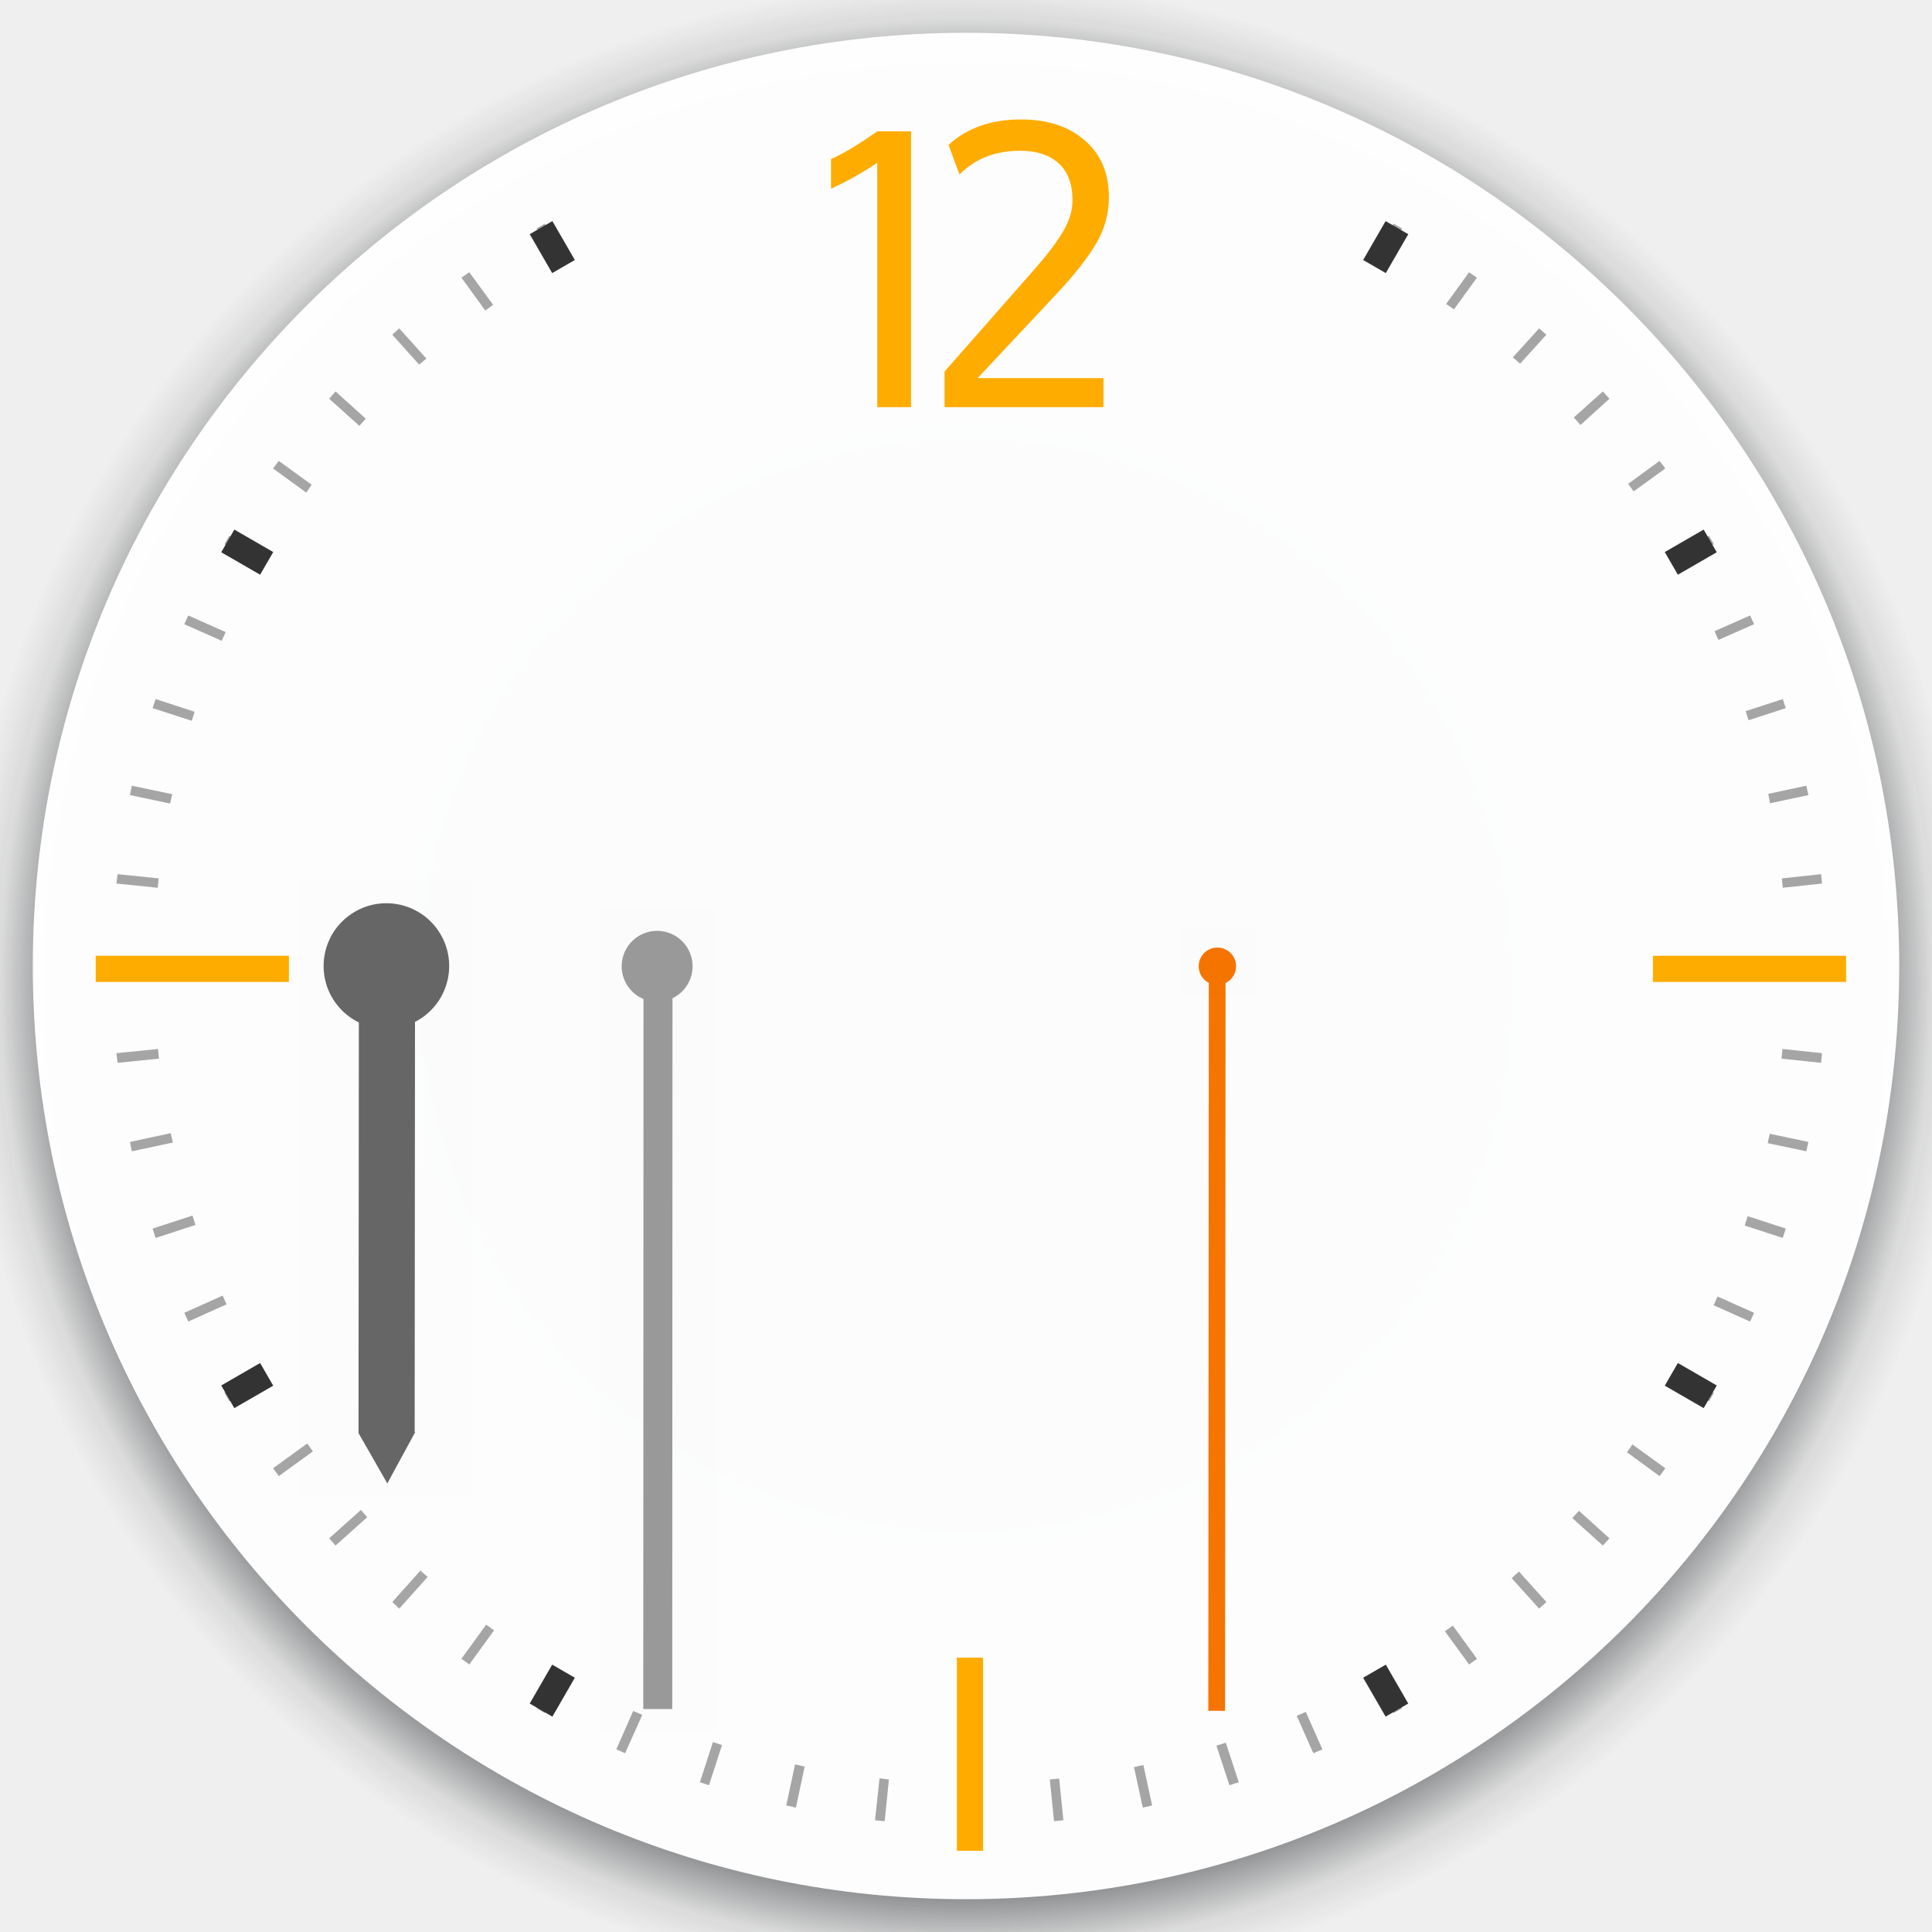
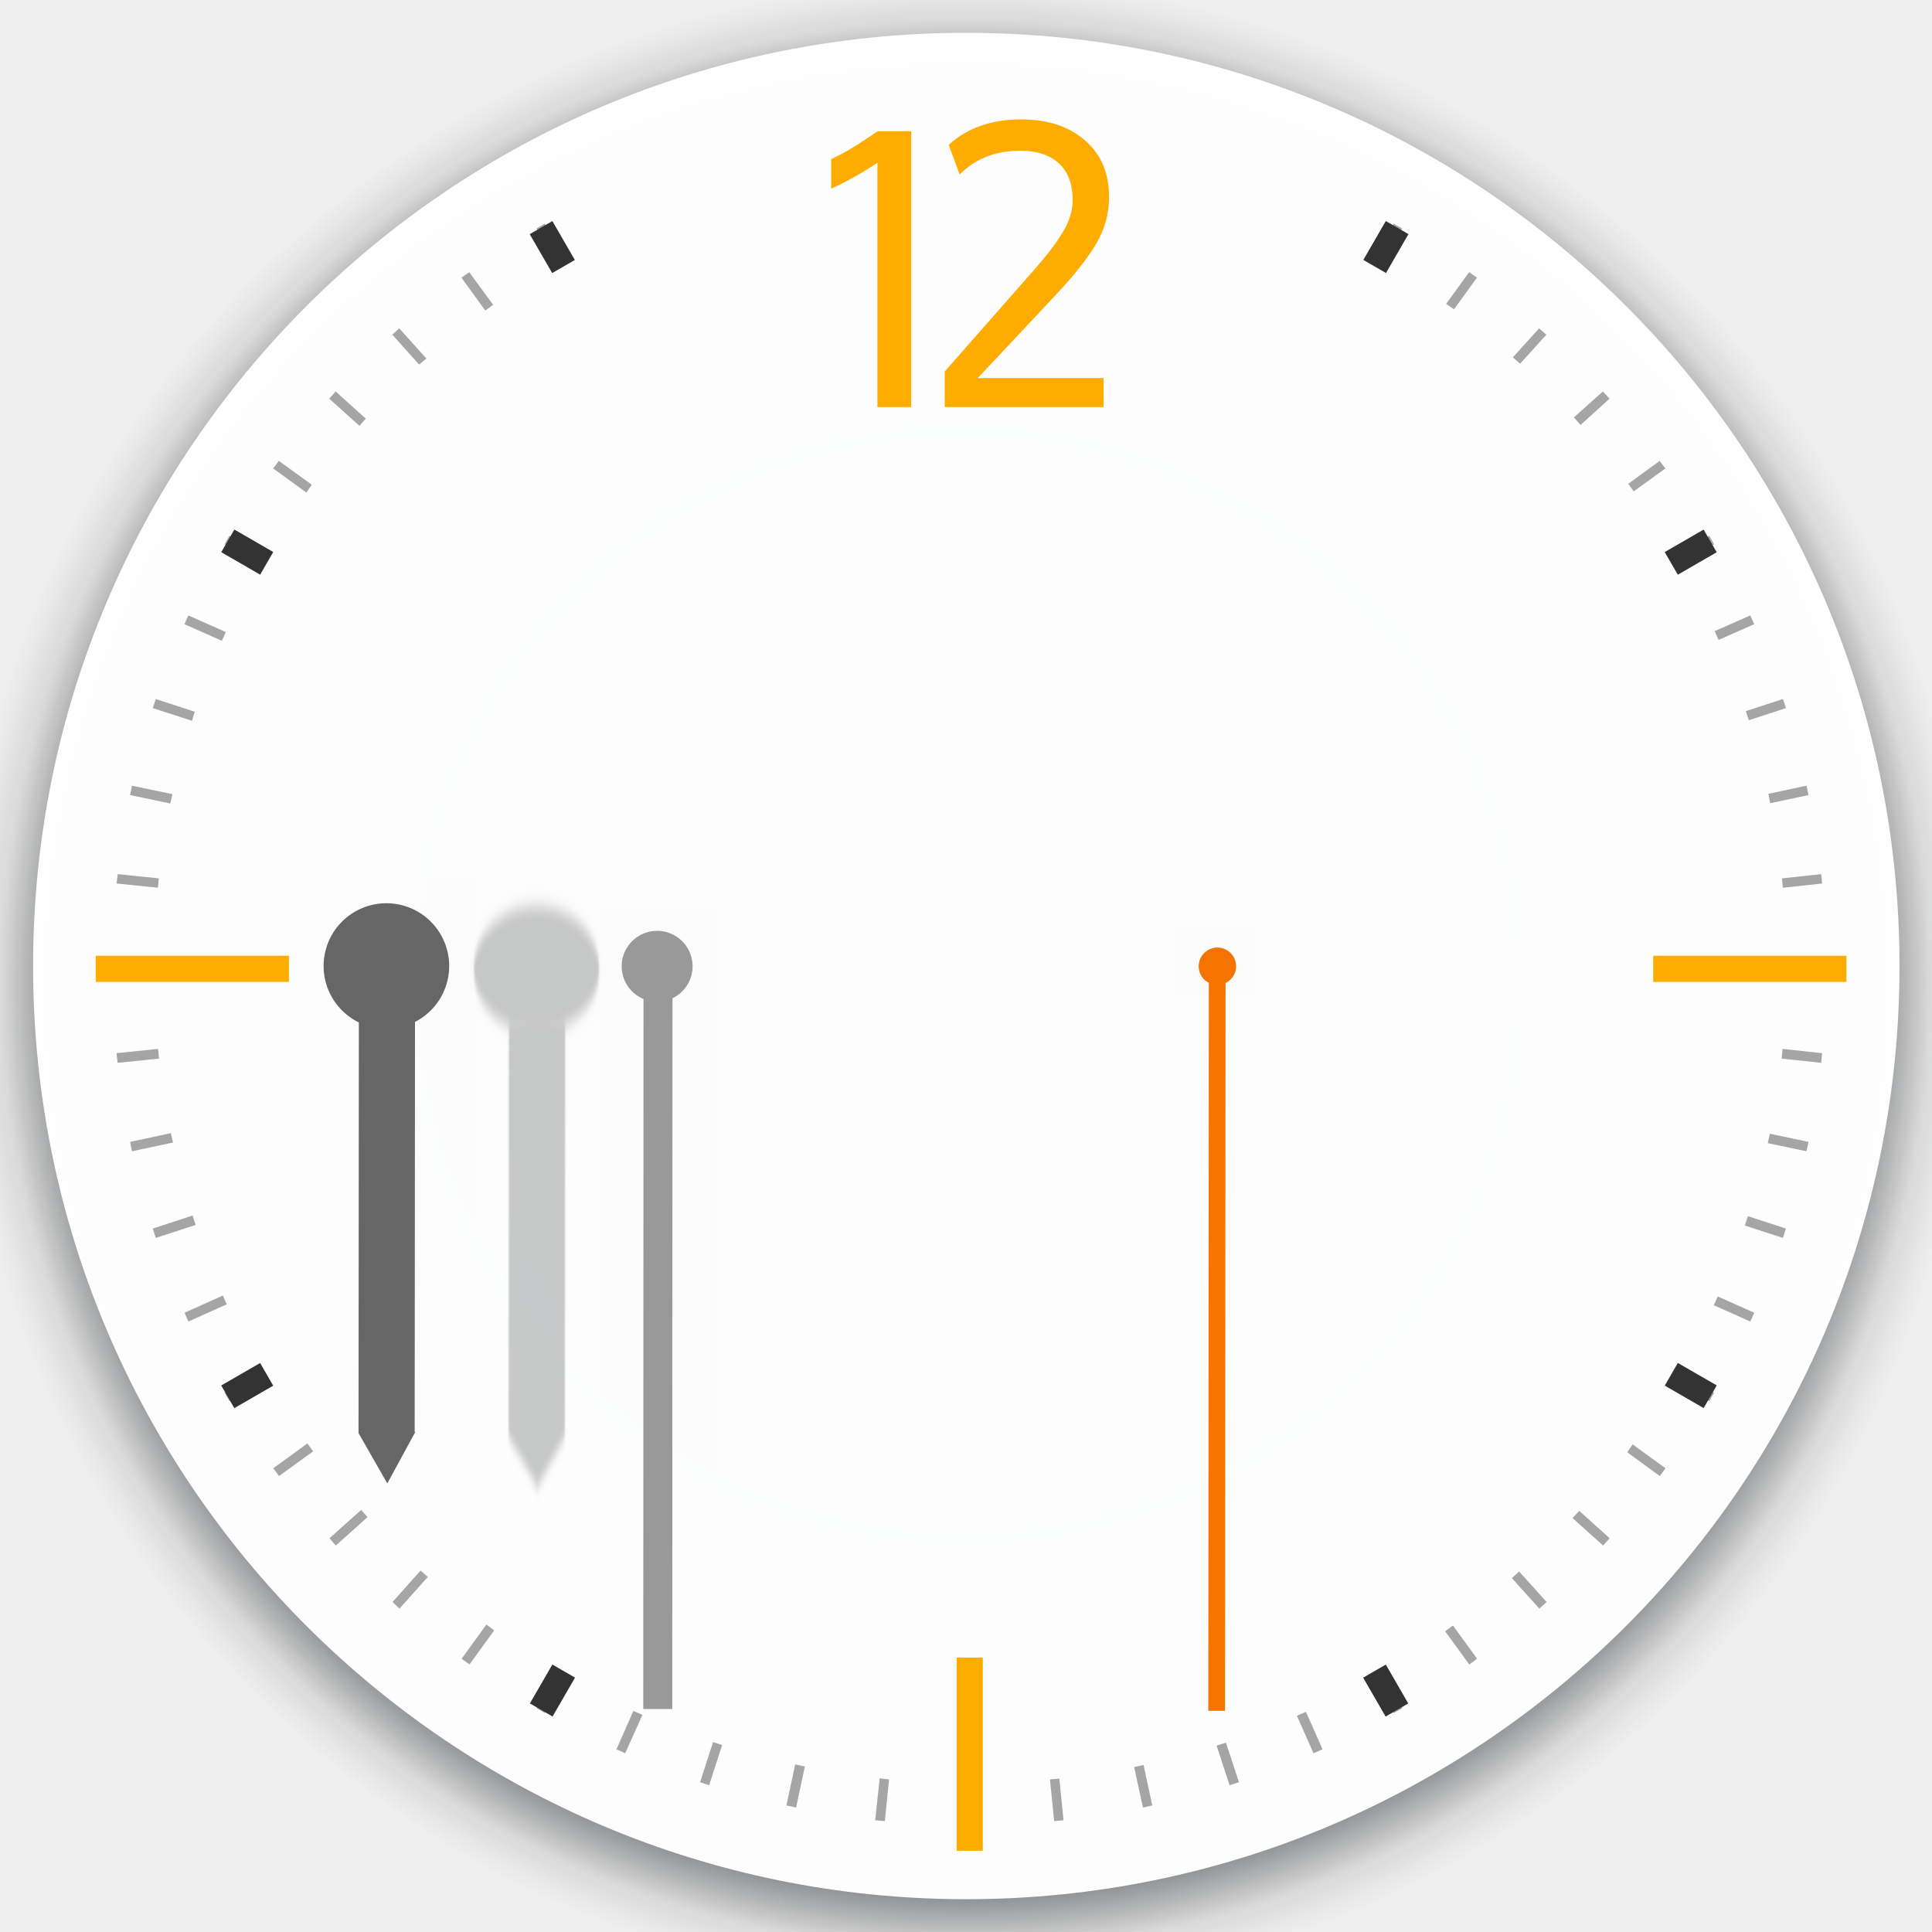
- <svg xmlns="http://www.w3.org/2000/svg" xmlns:xlink="http://www.w3.org/1999/xlink" width="200" height="200" version="1.0" id="svg100">
-   <defs id="defs19">
-     <filter x="-.212" y="-.061" width="1.423" height="1.123" color-interpolation-filters="sRGB" id="filter4">
-       <feGaussianBlur stdDeviation="0.876" id="feGaussianBlur2" />
+ <svg xmlns="http://www.w3.org/2000/svg" width="200" height="200" version="1.0">
+   <defs>
+     <radialGradient id="a" cx="1255.9" cy="382.73" r="96.606" gradientUnits="userSpaceOnUse">
+       <stop stop-color="#232629" offset="0" />
+       <stop stop-color="#232629" stop-opacity=".523" offset=".9" />
+       <stop stop-color="#232629" stop-opacity=".107" offset=".96" />
+       <stop stop-color="#232629" stop-opacity="0" offset="1" />
+     </radialGradient>
+     <filter x="-.212" y="-.061" width="1.423" height="1.123" color-interpolation-filters="sRGB">
+       <feGaussianBlur stdDeviation="0.876" />
    </filter>
-     <filter x="-.103" y="-.059" width="1.206" height="1.118" color-interpolation-filters="sRGB" id="filter8">
-       <feGaussianBlur stdDeviation="0.876" id="feGaussianBlur6" />
+     <filter x="-.103" y="-.059" width="1.206" height="1.118" color-interpolation-filters="sRGB">
+       <feGaussianBlur stdDeviation="0.876" />
    </filter>
-     <radialGradient id="a" cx="1255.9" cy="382.73" r="96.606" gradientUnits="userSpaceOnUse">
-       <stop stop-color="#232629" offset="0" id="stop10" />
-       <stop stop-color="#232629" stop-opacity=".523" offset=".9" id="stop12" />
-       <stop stop-color="#232629" stop-opacity=".107" offset=".96" id="stop14" />
-       <stop stop-color="#232629" stop-opacity="0" offset="1" id="stop16" />
-     </radialGradient>
-     <radialGradient xlink:href="#linearGradient4011" id="radialGradient4671" gradientUnits="userSpaceOnUse" cx="1255.872" cy="382.729" fx="1255.872" fy="382.729" r="96.606" />
-     <linearGradient id="linearGradient4011">
-       <stop style="stop-color:#232629;stop-opacity:1;" offset="0" id="stop4013" />
-       <stop id="stop4019" offset="0.9" style="stop-color:#232629;stop-opacity:0.523;" />
-       <stop style="stop-color:#232629;stop-opacity:0.107;" offset="0.96" id="stop4021" />
-       <stop style="stop-color:#232629;stop-opacity:0;" offset="1" id="stop4015" />
-     </linearGradient>
-     <filter style="color-interpolation-filters:sRGB" id="filter5354-4" x="-0.212" width="1.423" y="-0.061" height="1.123">
-       <feGaussianBlur stdDeviation="0.876" id="feGaussianBlur5356-7" />
+     <filter id="c" x="-.101" y="-.101" width="1.202" height="1.202" color-interpolation-filters="sRGB">
+       <feGaussianBlur stdDeviation="0.548" />
    </filter>
-     <filter style="color-interpolation-filters:sRGB" id="filter5358-1" x="-0.103" width="1.206" y="-0.059" height="1.118">
-       <feGaussianBlur stdDeviation="0.876" id="feGaussianBlur5360-0" />
+     <filter id="b" x="-.224" y="-.027" width="1.448" height="1.054" color-interpolation-filters="sRGB">
+       <feGaussianBlur stdDeviation="0.548" />
    </filter>
  </defs>
-   <g id="ClockFace" transform="translate(-917.4624,-480.017)">
-     <g id="g4323">
-       <rect y="473.017" x="910.462" height="214" width="214" id="rect4069" style="opacity:0.005;fill:#717171;fill-opacity:1;stroke:none" />
-       <circle r="96.606" cy="382.729" cx="1255.872" style="fill:url(#radialGradient4671);fill-opacity:1;stroke:none" id="path4329" transform="matrix(1.076543,0,0,1.076543,-334.5376,169.9925)" />
-       <g id="g4245">
-         <circle r="96.606" cy="382.729" cx="1255.872" transform="translate(-238.4086,197.2873)" style="fill:#ffffff;fill-opacity:0.984;stroke:none" id="path5099" />
-         <g id="g6149" transform="translate(-0.5084997,-0.4121934)">
-           <path style="color:#000000;font-style:normal;font-variant:normal;font-weight:normal;font-stretch:normal;font-size:medium;line-height:normal;font-family:Sans;-inkscape-font-specification:Sans;text-indent:0;text-align:start;text-decoration:none;text-decoration-line:none;letter-spacing:normal;word-spacing:normal;text-transform:none;writing-mode:lr-tb;direction:ltr;baseline-shift:baseline;text-anchor:start;display:inline;overflow:visible;visibility:visible;opacity:0.35;fill:#000000;fill-opacity:1;stroke:none;stroke-width:1px;marker:none;enable-background:accumulate" d="m 974.362,503.58 -0.844,0.5 2.094,3.594 c 0.278,-0.163 0.564,-0.308 0.844,-0.469 z m 87.875,0 -2.031,3.531 c 0.293,0.167 0.585,0.33 0.875,0.5 l 2.031,-3.531 z m -95.687,5.031 -0.812,0.562 2.469,3.406 c 0.269,-0.199 0.541,-0.398 0.813,-0.594 z m 103.5,0 -2.375,3.281 c 0.267,0.192 0.548,0.368 0.812,0.562 l 2.375,-3.281 z m -110.75,5.812 -0.719,0.656 2.781,3.094 c 0.24,-0.219 0.508,-0.408 0.75,-0.625 z m 118,0 -2.719,3 c 0.248,0.221 0.504,0.432 0.75,0.656 l 2.719,-3 z m -124.594,6.531 -0.656,0.75 3.125,2.812 c 0.219,-0.247 0.434,-0.505 0.656,-0.75 z m 131.188,0 -3,2.688 c 0.233,0.255 0.458,0.523 0.687,0.781 l 3,-2.719 z m -137.063,7.188 -0.594,0.781 3.438,2.5 c 0.192,-0.268 0.367,-0.547 0.562,-0.812 z m 142.938,0 -3.25,2.375 c 0.191,0.259 0.375,0.52 0.562,0.781 l 3.281,-2.375 z m -148.063,7.75 -0.5,0.875 3.688,2.125 c 0.166,-0.292 0.331,-0.585 0.5,-0.875 z m 153.188,0 -3.5,2.031 c 0.17,0.29 0.333,0.582 0.5,0.875 l 3.5,-2.031 z m -157.438,8.25 -0.406,0.906 3.875,1.719 c 0.133,-0.305 0.27,-0.603 0.406,-0.906 z m 161.688,0 -3.688,1.625 c 0.136,0.301 0.274,0.603 0.406,0.906 l 3.688,-1.625 z m -165.063,8.656 -0.312,0.938 4.062,1.312 c 0.098,-0.308 0.18,-0.631 0.281,-0.938 z m 168.438,0 -3.844,1.25 c 0.102,0.31 0.214,0.626 0.312,0.938 l 3.844,-1.25 z m -170.906,8.969 -0.188,0.969 4.156,0.875 c 0.066,-0.324 0.149,-0.646 0.219,-0.969 z m 173.344,0 -3.937,0.844 c 0.069,0.321 0.122,0.647 0.187,0.969 l 3.969,-0.844 z m -174.812,9.156 -0.125,0.969 4.281,0.438 c 0.031,-0.322 0.059,-0.648 0.094,-0.969 l -4.25,-0.438 z m 176.344,0 -4.062,0.438 c 0.035,0.321 0.063,0.647 0.094,0.969 l 4.062,-0.438 -0.094,-0.969 z m -172.156,18.094 -4.312,0.438 0.125,1 4.281,-0.438 c -0.037,-0.333 -0.061,-0.666 -0.094,-1 z m 168.156,0 c -0.033,0.334 -0.057,0.667 -0.094,1 l 4.094,0.438 0.094,-1 z m -166.844,8.719 -4.219,0.906 0.188,0.969 4.25,-0.906 c -0.071,-0.322 -0.152,-0.645 -0.219,-0.969 z m 165.531,0.062 c -0.067,0.324 -0.148,0.646 -0.219,0.969 l 4,0.844 0.219,-0.969 z m -163.281,8.469 -4.125,1.344 0.312,0.969 4.125,-1.344 c -0.107,-0.323 -0.209,-0.644 -0.312,-0.969 z m 161,0.062 c -0.104,0.325 -0.205,0.646 -0.313,0.969 l 3.938,1.281 0.312,-0.969 z m -157.875,8.219 -3.969,1.781 0.406,0.906 3.969,-1.781 c -0.138,-0.303 -0.272,-0.601 -0.406,-0.906 z m 154.75,0.094 c -0.134,0.303 -0.269,0.605 -0.406,0.906 l 3.781,1.688 0.406,-0.906 z m -150.75,7.781 -3.813,2.188 0.5,0.875 3.813,-2.188 c -0.17,-0.289 -0.334,-0.584 -0.5,-0.875 z m 146.75,0.094 c -0.168,0.292 -0.329,0.585 -0.5,0.875 l 3.625,2.094 0.5,-0.875 z m -142,7.344 -3.531,2.562 0.594,0.812 3.531,-2.562 c -0.2,-0.27 -0.397,-0.54 -0.594,-0.812 z m 137.187,0.094 c -0.193,0.268 -0.366,0.547 -0.562,0.812 l 3.375,2.469 0.594,-0.812 z m -131.625,6.781 -3.281,2.938 0.656,0.75 3.281,-2.938 c -0.224,-0.246 -0.435,-0.502 -0.656,-0.75 z m 126.094,0.094 c -0.226,0.253 -0.458,0.499 -0.688,0.75 l 3.156,2.844 0.687,-0.75 z m -119.937,6.188 -2.906,3.25 0.719,0.688 2.938,-3.281 c -0.248,-0.221 -0.504,-0.432 -0.75,-0.656 z m 113.719,0.094 c -0.251,0.228 -0.496,0.462 -0.75,0.688 l 2.844,3.156 0.75,-0.688 z m -106.906,5.5 -2.562,3.531 0.812,0.594 2.562,-3.531 c -0.272,-0.195 -0.543,-0.395 -0.812,-0.594 z m 100.062,0.094 c -0.27,0.198 -0.54,0.399 -0.812,0.594 l 2.5,3.438 0.812,-0.594 z m -92.656,4.781 -2.187,3.781 0.844,0.5 2.188,-3.812 c -0.28,-0.16 -0.566,-0.306 -0.844,-0.469 z m 85.25,0.062 c -0.283,0.165 -0.559,0.338 -0.844,0.5 l 2.125,3.719 0.875,-0.5 z m -77.437,4 -1.75,3.969 0.906,0.406 1.781,-3.969 c -0.313,-0.138 -0.626,-0.265 -0.937,-0.406 z m 69.625,0.094 c -0.308,0.139 -0.628,0.271 -0.938,0.406 l 1.719,3.875 0.938,-0.406 z m -61.375,3.125 -1.344,4.156 0.938,0.312 1.344,-4.156 c -0.314,-0.1 -0.625,-0.209 -0.937,-0.312 z m 53.094,0.062 c -0.322,0.106 -0.645,0.21 -0.969,0.312 l 1.344,4.094 0.969,-0.312 z m -44.594,2.25 -0.906,4.25 1,0.219 0.906,-4.25 c -0.334,-0.069 -0.668,-0.146 -1,-0.219 z m 36.062,0.062 c -0.327,0.07 -0.641,0.152 -0.969,0.219 l 0.906,4.188 0.969,-0.219 z m -27.312,1.375 -0.469,4.344 1,0.094 0.438,-4.312 c -0.325,-0.032 -0.645,-0.089 -0.969,-0.125 z m 18.594,0.031 c -0.323,0.035 -0.645,0.062 -0.969,0.094 l 0.437,4.312 0.969,-0.094 z" id="path5480" />
-         </g>
-         <g transform="translate(-283.7323,123.3106)" id="g5157">
-           <g style="font-style:normal;font-variant:normal;font-weight:normal;font-stretch:normal;font-size:40px;line-height:125%;font-family:Oxygen;-inkscape-font-specification:Oxygen;text-align:start;letter-spacing:0px;word-spacing:0px;writing-mode:lr-tb;text-anchor:start;fill:#232629;fill-opacity:0.443;stroke:none;filter:url(#filter5354-4)" id="text4522" />
-           <g style="font-style:normal;font-variant:normal;font-weight:normal;font-stretch:normal;font-size:40px;line-height:125%;font-family:Oxygen;-inkscape-font-specification:Oxygen;text-align:start;letter-spacing:0px;word-spacing:0px;writing-mode:lr-tb;text-anchor:start;fill:#3daee9;fill-opacity:1;stroke:none" id="text5149" />
-           <g style="font-style:normal;font-variant:normal;font-weight:normal;font-stretch:normal;font-size:40px;line-height:125%;font-family:Oxygen;-inkscape-font-specification:Oxygen;text-align:start;letter-spacing:0px;word-spacing:0px;writing-mode:lr-tb;text-anchor:start;fill:#232629;fill-opacity:0.443;stroke:none;filter:url(#filter5358-1)" id="text4526" />
-           <g style="font-style:normal;font-variant:normal;font-weight:normal;font-stretch:normal;font-size:40px;line-height:125%;font-family:Oxygen;-inkscape-font-specification:Oxygen;text-align:start;letter-spacing:0px;word-spacing:0px;writing-mode:lr-tb;text-anchor:start;fill:#3daee9;fill-opacity:1;stroke:none" id="text5153" transform="translate(0,6)">
-             <path id="path6197" d="m 1306.887,363.071 c 2.747,3e-5 4.948,0.723 6.601,2.168 1.667,1.432 2.5,3.392 2.5,5.879 0,1.693 -0.436,3.288 -1.309,4.785 -0.872,1.484 -2.213,3.197 -4.023,5.137 l -8.262,8.809 h 13.027 v 3.008 h -16.445 v -3.691 l 9.395,-10.684 c 1.276,-1.458 2.233,-2.728 2.871,-3.809 0.651,-1.094 0.977,-2.174 0.977,-3.242 0,-1.667 -0.475,-2.936 -1.426,-3.809 -0.951,-0.872 -2.285,-1.309 -4.004,-1.309 -2.552,2e-5 -4.642,0.82 -6.269,2.461 l -1.133,-3.066 c 1.914,-1.758 4.414,-2.637 7.5,-2.637 m -14.88,1.23 h 3.496 v 28.555 h -3.496 v -25.293 c -1.601,1.068 -3.197,1.96 -4.785,2.676 v -3.066 c 1.25,-0.547 2.845,-1.504 4.785,-2.871" style="fill:#FFAC00;fill-opacity:1" />
-           </g>
-         </g>
-         <rect style="fill:#FFAC00;fill-opacity:1;stroke:none" id="rect5442" width="20" height="2.709" x="927.371" y="578.959" />
-         <rect y="578.959" x="1088.57" height="2.709" width="20" id="rect5446" style="fill:#FFAC00;fill-opacity:1;stroke:none" />
-         <rect transform="rotate(90)" style="fill:#FFAC00;fill-opacity:1;stroke:none" id="rect5448" width="20" height="2.709" x="651.614" y="-1019.226" />
-         <g id="g6073" transform="translate(-0.5084997,-0.4121934)">
-           <path id="path6063" style="fill:#333333;fill-opacity:1;stroke:none" d="m 1090.307,537.577 4.027,-2.325 1.355,2.346 -4.027,2.325 z m -149.435,86.276 4.027,-2.325 1.355,2.346 -4.027,2.325 z" />
-           <path d="m 1059.083,507.345 2.325,-4.027 2.346,1.355 -2.325,4.027 z m -86.276,149.435 2.325,-4.027 2.346,1.355 -2.325,4.027 z" style="fill:#333333;fill-opacity:1;stroke:none" id="path6065" />
-           <path id="path6067" style="fill:#333333;fill-opacity:1;stroke:none" d="m 944.9,539.923 -4.027,-2.325 1.355,-2.346 4.027,2.325 z m 149.435,86.276 -4.027,-2.325 1.355,-2.346 4.027,2.325 z" />
-           <path d="m 975.132,508.699 -2.325,-4.027 2.346,-1.355 2.325,4.027 z m 86.276,149.435 -2.325,-4.027 2.346,-1.355 2.325,4.027 z" style="fill:#333333;fill-opacity:1;stroke:none" id="path6069" />
-         </g>
+   <g id="ClockFace" transform="translate(-917.46 -480.02)">
+     <rect x="910.46" y="473.02" width="214" height="214" fill="#717171" opacity=".005" />
+     <circle transform="matrix(1.0765 0 0 1.0765 -334.54 169.99)" cx="1255.9" cy="382.73" r="96.606" fill="url(#a)" />
+     <circle transform="translate(-238.41 197.29)" cx="1255.9" cy="382.73" r="96.606" fill="#fff" fill-opacity=".984" />
+     <g transform="translate(-.5085 -.41219)">
+       <path d="m974.36 503.58-0.844 0.5 2.094 3.594c0.278-0.163 0.564-0.308 0.844-0.469zm87.875 0-2.031 3.531c0.293 0.167 0.585 0.33 0.875 0.5l2.031-3.531zm-95.687 5.031-0.812 0.562 2.469 3.406c0.269-0.199 0.541-0.398 0.813-0.594zm103.5 0-2.375 3.281c0.267 0.192 0.548 0.368 0.812 0.562l2.375-3.281zm-110.75 5.812-0.719 0.656 2.781 3.094c0.24-0.219 0.508-0.408 0.75-0.625zm118 0-2.719 3c0.248 0.221 0.504 0.432 0.75 0.656l2.719-3zm-124.59 6.531-0.656 0.75 3.125 2.812c0.219-0.247 0.434-0.505 0.656-0.75zm131.19 0-3 2.688c0.233 0.255 0.458 0.523 0.687 0.781l3-2.719zm-137.06 7.188-0.594 0.781 3.438 2.5c0.192-0.268 0.367-0.547 0.562-0.812zm142.94 0-3.25 2.375c0.191 0.259 0.375 0.52 0.562 0.781l3.281-2.375zm-148.06 7.75-0.5 0.875 3.688 2.125c0.166-0.292 0.331-0.585 0.5-0.875zm153.19 0-3.5 2.031c0.17 0.29 0.333 0.582 0.5 0.875l3.5-2.031zm-157.44 8.25-0.406 0.906 3.875 1.719c0.133-0.305 0.27-0.603 0.406-0.906zm161.69 0-3.688 1.625c0.136 0.301 0.274 0.603 0.406 0.906l3.688-1.625zm-165.06 8.656-0.312 0.938 4.062 1.312c0.098-0.308 0.18-0.631 0.281-0.938zm168.44 0-3.844 1.25c0.102 0.31 0.214 0.626 0.312 0.938l3.844-1.25zm-170.91 8.969-0.188 0.969 4.156 0.875c0.066-0.324 0.149-0.646 0.219-0.969zm173.34 0-3.937 0.844c0.069 0.321 0.122 0.647 0.187 0.969l3.969-0.844zm-174.81 9.156-0.125 0.969 4.281 0.438c0.031-0.322 0.059-0.648 0.094-0.969l-4.25-0.438zm176.34 0-4.062 0.438c0.035 0.321 0.063 0.647 0.094 0.969l4.062-0.438-0.094-0.969zm-172.16 18.094-4.312 0.438 0.125 1 4.281-0.438c-0.037-0.333-0.061-0.666-0.094-1zm168.16 0c-0.033 0.334-0.057 0.667-0.094 1l4.094 0.438 0.094-1zm-166.84 8.719-4.219 0.906 0.188 0.969 4.25-0.906c-0.071-0.322-0.152-0.645-0.219-0.969zm165.53 0.062c-0.067 0.324-0.148 0.646-0.219 0.969l4 0.844 0.219-0.969zm-163.28 8.469-4.125 1.344 0.312 0.969 4.125-1.344c-0.107-0.323-0.209-0.644-0.312-0.969zm161 0.062c-0.104 0.325-0.205 0.646-0.313 0.969l3.938 1.281 0.312-0.969zm-157.87 8.219-3.969 1.781 0.406 0.906 3.969-1.781c-0.138-0.303-0.272-0.601-0.406-0.906zm154.75 0.094c-0.134 0.303-0.269 0.605-0.406 0.906l3.781 1.688 0.406-0.906zm-150.75 7.781-3.813 2.188 0.5 0.875 3.813-2.188c-0.17-0.289-0.334-0.584-0.5-0.875zm146.75 0.094c-0.168 0.292-0.329 0.585-0.5 0.875l3.625 2.094 0.5-0.875zm-142 7.344-3.531 2.562 0.594 0.812 3.531-2.562c-0.2-0.27-0.397-0.54-0.594-0.812zm137.19 0.094c-0.193 0.268-0.366 0.547-0.562 0.812l3.375 2.469 0.594-0.812zm-131.62 6.781-3.281 2.938 0.656 0.75 3.281-2.938c-0.224-0.246-0.435-0.502-0.656-0.75zm126.09 0.094c-0.226 0.253-0.458 0.499-0.688 0.75l3.156 2.844 0.687-0.75zm-119.94 6.188-2.906 3.25 0.719 0.688 2.938-3.281c-0.248-0.221-0.504-0.432-0.75-0.656zm113.72 0.094c-0.251 0.228-0.496 0.462-0.75 0.688l2.844 3.156 0.75-0.688zm-106.91 5.5-2.562 3.531 0.812 0.594 2.562-3.531c-0.272-0.195-0.543-0.395-0.812-0.594zm100.06 0.094c-0.27 0.198-0.54 0.399-0.812 0.594l2.5 3.438 0.812-0.594zm-92.656 4.781-2.187 3.781 0.844 0.5 2.188-3.812c-0.28-0.16-0.566-0.306-0.844-0.469zm85.25 0.062c-0.283 0.165-0.559 0.338-0.844 0.5l2.125 3.719 0.875-0.5zm-77.437 4-1.75 3.969 0.906 0.406 1.781-3.969c-0.313-0.138-0.626-0.265-0.937-0.406zm69.625 0.094c-0.308 0.139-0.628 0.271-0.938 0.406l1.719 3.875 0.938-0.406zm-61.375 3.125-1.344 4.156 0.938 0.312 1.344-4.156c-0.314-0.1-0.625-0.209-0.937-0.312zm53.094 0.062c-0.322 0.106-0.645 0.21-0.969 0.312l1.344 4.094 0.969-0.312zm-44.594 2.25-0.906 4.25 1 0.219 0.906-4.25c-0.334-0.069-0.668-0.146-1-0.219zm36.062 0.062c-0.327 0.07-0.641 0.152-0.969 0.219l0.906 4.188 0.969-0.219zm-27.312 1.375-0.469 4.344 1 0.094 0.438-4.312c-0.325-0.032-0.645-0.089-0.969-0.125zm18.594 0.031c-0.323 0.035-0.645 0.062-0.969 0.094l0.437 4.312 0.969-0.094z" color="#000000" opacity=".35" style="text-decoration-line:none;text-indent:0;text-transform:none" />
+     </g>
+     <g transform="translate(-283.73 123.31)">
+       <g transform="translate(0,6)" fill="#3daee9">
+         <path d="m1306.9 363.07c2.747 3e-5 4.948 0.723 6.601 2.168 1.667 1.432 2.5 3.392 2.5 5.879 0 1.693-0.436 3.288-1.309 4.785-0.872 1.484-2.213 3.197-4.023 5.137l-8.262 8.809h13.027v3.008h-16.445v-3.691l9.395-10.684c1.276-1.458 2.233-2.728 2.871-3.809 0.651-1.094 0.977-2.175 0.977-3.242 0-1.667-0.475-2.936-1.426-3.809-0.951-0.872-2.285-1.309-4.004-1.309-2.552 2e-5 -4.642 0.82-6.269 2.461l-1.133-3.066c1.914-1.758 4.414-2.637 7.5-2.637m-14.88 1.23h3.496v28.555h-3.496v-25.293c-1.601 1.068-3.197 1.96-4.785 2.676v-3.066c1.25-0.547 2.845-1.504 4.785-2.871" fill="#FFAC00" />
      </g>
-       <g id="text5629" style="font-style:normal;font-variant:normal;font-weight:normal;font-stretch:normal;font-size:12px;line-height:125%;font-family:Pristina;-inkscape-font-specification:Pristina;text-align:center;letter-spacing:0px;word-spacing:0px;text-anchor:middle;fill:#575757;fill-opacity:1;stroke:none" />
+     </g>
+     <g fill="#FFAC00">
+       <rect x="927.37" y="578.96" width="20" height="2.709" />
+       <rect x="1088.6" y="578.96" width="20" height="2.709" />
+       <rect transform="rotate(90)" x="651.61" y="-1019.2" width="20" height="2.709" />
+     </g>
+     <g transform="translate(-.5085 -.41219)" fill="#333">
+       <path d="m1090.3 537.58 4.027-2.325 1.355 2.346-4.027 2.325zm-149.43 86.276 4.027-2.325 1.355 2.346-4.027 2.325z" />
+       <path d="m1059.1 507.34 2.325-4.027 2.346 1.355-2.325 4.027zm-86.276 149.43 2.325-4.027 2.346 1.355-2.325 4.027z" />
+       <path d="m944.9 539.92-4.027-2.325 1.355-2.346 4.027 2.325zm149.43 86.276-4.027-2.325 1.355-2.346 4.027 2.325z" />
+       <path d="m975.13 508.7-2.325-4.027 2.346-1.355 2.325 4.027zm86.276 149.43-2.325-4.027 2.346-1.355 2.325 4.027z" />
    </g>
  </g>
  <g id="HourHand" transform="matrix(-.60001 -.79999 .79999 -.60001 185.53 1262.7)">
-     <rect transform="matrix(-.60001 .79999 -.79999 -.60001 1122.7 607.62)" x="33" y="91" width="18" height="64" fill="#232629" fill-opacity=".604" opacity=".01" id="rect56" />
-     <path d="m980.52 549.89-5.955-0.742 2.521 5.509 0.036-0.051 34.481 25.905 3.422-4.699-34.481-25.905z" fill="#f9f9f9" id="path58" style="fill:#666666" />
-     <path transform="translate(-753.93 199.18)" d="m1777.9 382.03a6.5 6.5 0 0 1-6.499 6.499 6.5 6.5 0 0 1-6.5-6.499 6.5 6.5 0 0 1 6.5-6.5 6.5 6.5 0 0 1 6.499 6.5z" fill="#f9f9f9" id="path60" style="fill:#666666" />
+     <rect transform="matrix(-.60001 .79999 -.79999 -.60001 1122.7 607.62)" x="33" y="91" width="18" height="64" fill="#232629" fill-opacity=".604" opacity=".01" />
+     <path d="m980.52 549.89-5.955-0.742 2.521 5.509 0.036-0.051 34.481 25.905 3.422-4.699-34.481-25.905z" fill="#666" />
+     <path transform="translate(-753.93 199.18)" d="m1777.9 382.03a6.5 6.5 0 0 1-6.499 6.499 6.5 6.5 0 0 1-6.5-6.499 6.5 6.5 0 0 1 6.5-6.5 6.5 6.5 0 0 1 6.499 6.5z" fill="#666" />
  </g>
  <g id="MinuteHand" transform="matrix(-.5033 .86411 -.86411 -.5033 1082.4 -486.66)">
-     <rect transform="matrix(-.5033 -.86411 .86411 -.5033 966.28 692.06)" x="64" y="94" width="12" height="85" fill="#232629" fill-opacity=".604" opacity=".01" id="rect63" />
-     <path transform="matrix(.86427 -.50302 .50302 .86427 0 0)" d="m588.17 1012.6 75.736 7e-4v3l-75.736-7e-4z" fill="#999" id="path65" />
-     <path transform="matrix(.56475 0 0 .56475 17.104 365.5)" d="m1777.9 382.03a6.5 6.5 0 0 1-6.499 6.499 6.5 6.5 0 0 1-6.5-6.499 6.5 6.5 0 0 1 6.5-6.5 6.5 6.5 0 0 1 6.499 6.5z" fill="#999" id="path67" />
+     <rect transform="matrix(-.5033 -.86411 .86411 -.5033 966.28 692.06)" x="64" y="94" width="12" height="85" fill="#232629" fill-opacity=".604" opacity=".01" />
+     <path transform="matrix(.86427 -.50302 .50302 .86427 0 0)" d="m588.17 1012.6 75.736 7e-4v3l-75.736-7e-4z" fill="#999" />
+     <path transform="matrix(.56475 0 0 .56475 17.104 365.5)" d="m1777.9 382.03a6.5 6.5 0 0 1-6.499 6.499 6.5 6.5 0 0 1-6.5-6.499 6.5 6.5 0 0 1 6.5-6.5 6.5 6.5 0 0 1 6.499 6.5z" fill="#999" />
  </g>
  <g id="SecondHand" transform="matrix(-.50062 .86567 -.86567 -.50062 1138.5 -489.72)">
-     <rect transform="matrix(.86603 -.5 .5 .86603 0 0)" x="589.81" y="1011.2" width="77.736" height="1.732" fill="#f67400" id="rect70" />
-     <path transform="matrix(.29783 0 0 .29783 489.81 467.45)" d="m1777.9 382.03c0 3.59-2.91 6.499-6.499 6.499-3.59 0-6.5-2.91-6.5-6.499s2.91-6.5 6.5-6.5c3.59 0 6.499 2.91 6.499 6.5z" fill="#f67400" id="path72" />
-     <rect transform="matrix(-.50062 -.86567 .86567 -.50062 985.87 726.55)" x="106" y="96" width="8" height="7" fill="#232629" fill-opacity=".604" opacity=".01" id="rect74" />
+     <rect transform="matrix(.86603 -.5 .5 .86603 0 0)" x="589.81" y="1011.2" width="77.736" height="1.732" fill="#f67400" />
+     <path transform="matrix(.29783 0 0 .29783 489.81 467.45)" d="m1777.9 382.03c0 3.59-2.91 6.499-6.499 6.499-3.59 0-6.5-2.91-6.5-6.499s2.91-6.5 6.5-6.5c3.59 0 6.499 2.91 6.499 6.5z" fill="#f67400" />
+     <rect transform="matrix(-.50062 -.86567 .86567 -.50062 985.87 726.55)" x="106" y="96" width="8" height="7" fill="#232629" fill-opacity=".604" opacity=".01" />
  </g>
-   <g fill="#232629" id="g91">
+   <g fill="#232629">
    <g id="SecondHandShadow" transform="matrix(-.50062 .86567 -.86567 -.50062 1146.5 -489.72)" opacity="0">
-       <path transform="matrix(.86603 -.5 .5 .86603 0 0)" d="m591.81 1011.2h75.736v1.732h-75.736z" id="path77" />
-       <circle transform="matrix(.29783 0 0 .29783 489.81 467.45)" d="m 1777.896,382.032 a 6.499,6.499 0 0 1 -6.499,6.499 6.499,6.499 0 0 1 -6.5,-6.499 6.499,6.499 0 0 1 6.5,-6.499 6.499,6.499 0 0 1 6.499,6.499 z" fill-opacity=".004" id="circle79" />
-       <rect transform="matrix(-.50062 -.86567 .86567 -.50062 988.88 731.74)" x="113" y="97" width="6" height="82" fill-opacity=".604" opacity=".01" id="rect81" />
+       <path transform="matrix(.86603 -.5 .5 .86603 0 0)" d="m591.81 1011.2h75.736v1.732h-75.736z" />
+       <circle transform="matrix(.29783 0 0 .29783 489.81 467.45)" d="m 1777.896,382.032 a 6.499,6.499 0 0 1 -6.499,6.499 6.499,6.499 0 0 1 -6.5,-6.499 6.499,6.499 0 0 1 6.5,-6.499 6.499,6.499 0 0 1 6.499,6.499 z" fill-opacity=".004" />
+       <rect transform="matrix(-.50062 -.86567 .86567 -.50062 988.88 731.74)" x="113" y="97" width="6" height="82" fill-opacity=".604" opacity=".01" />
    </g>
    <path id="HandCenterScrew" d="m-45 100a5 5 0 1 1-10 0 5 5 0 1 1 10 0z" opacity=".001" />
    <path id="Glass" transform="matrix(1.5739 0 0 1.5739 111.91 -57.392)" d="m-150 100a45 45 0 1 1-90 0 45 45 0 1 1 90 0z" opacity=".001" />
    <g id="MinuteHandShadow" transform="matrix(-.5033 .86411 -.86411 -.5033 1092.4 -486.66)" opacity="0">
-       <path d="m1016.7 579.91 66.473-38.689 1.509 2.593-66.473 38.689z" id="path86" />
-       <circle transform="matrix(.62496 0 0 .62496 -89.662 342.48)" d="m 1777.896,382.032 a 6.499,6.499 0 0 1 -6.499,6.499 6.499,6.499 0 0 1 -6.5,-6.499 6.499,6.499 0 0 1 6.5,-6.499 6.499,6.499 0 0 1 6.499,6.499 z" fill-opacity=".004" id="circle88" />
+       <path d="m1016.7 579.91 66.473-38.689 1.509 2.593-66.473 38.689z" />
+       <circle transform="matrix(.62496 0 0 .62496 -89.662 342.48)" d="m 1777.896,382.032 a 6.499,6.499 0 0 1 -6.499,6.499 6.499,6.499 0 0 1 -6.5,-6.499 6.499,6.499 0 0 1 6.5,-6.499 6.499,6.499 0 0 1 6.499,6.499 z" fill-opacity=".004" />
    </g>
  </g>
-   <g id="HourHandShadow" transform="rotate(233.13 416.29 581.26)" fill="#232629" opacity="0">
-     <rect transform="rotate(126.87 409.43 584.47)" x="33" y="91" width="18" height="64" id="rect93" fill-opacity=".604" opacity=".01" />
-     <path d="m980.52 549.89-5.955-0.742 2.521 5.509 0.036-0.051 34.481 25.905 3.422-4.699-34.481-25.905z" id="path95" />
-     <circle transform="translate(-753.93 199.18)" cx="1771.4" cy="382.03" r="6.5" id="circle97" />
+   <g id="HourHandShadow" transform="rotate(233.13 416.29 581.26)" fill="#232629" opacity=".25">
+     <rect transform="rotate(126.87 409.43 584.47)" x="33" y="91" width="18" height="64" fill-opacity=".604" opacity=".01" style="" />
+     <path d="m980.52 549.89-5.955-0.742 2.521 5.509 0.036-0.051 34.481 25.905 3.422-4.699-34.481-25.905z" filter="url(#b)" />
+     <circle transform="translate(-753.93 199.18)" cx="1771.4" cy="382.03" r="6.5" filter="url(#c)" />
  </g>
</svg>
